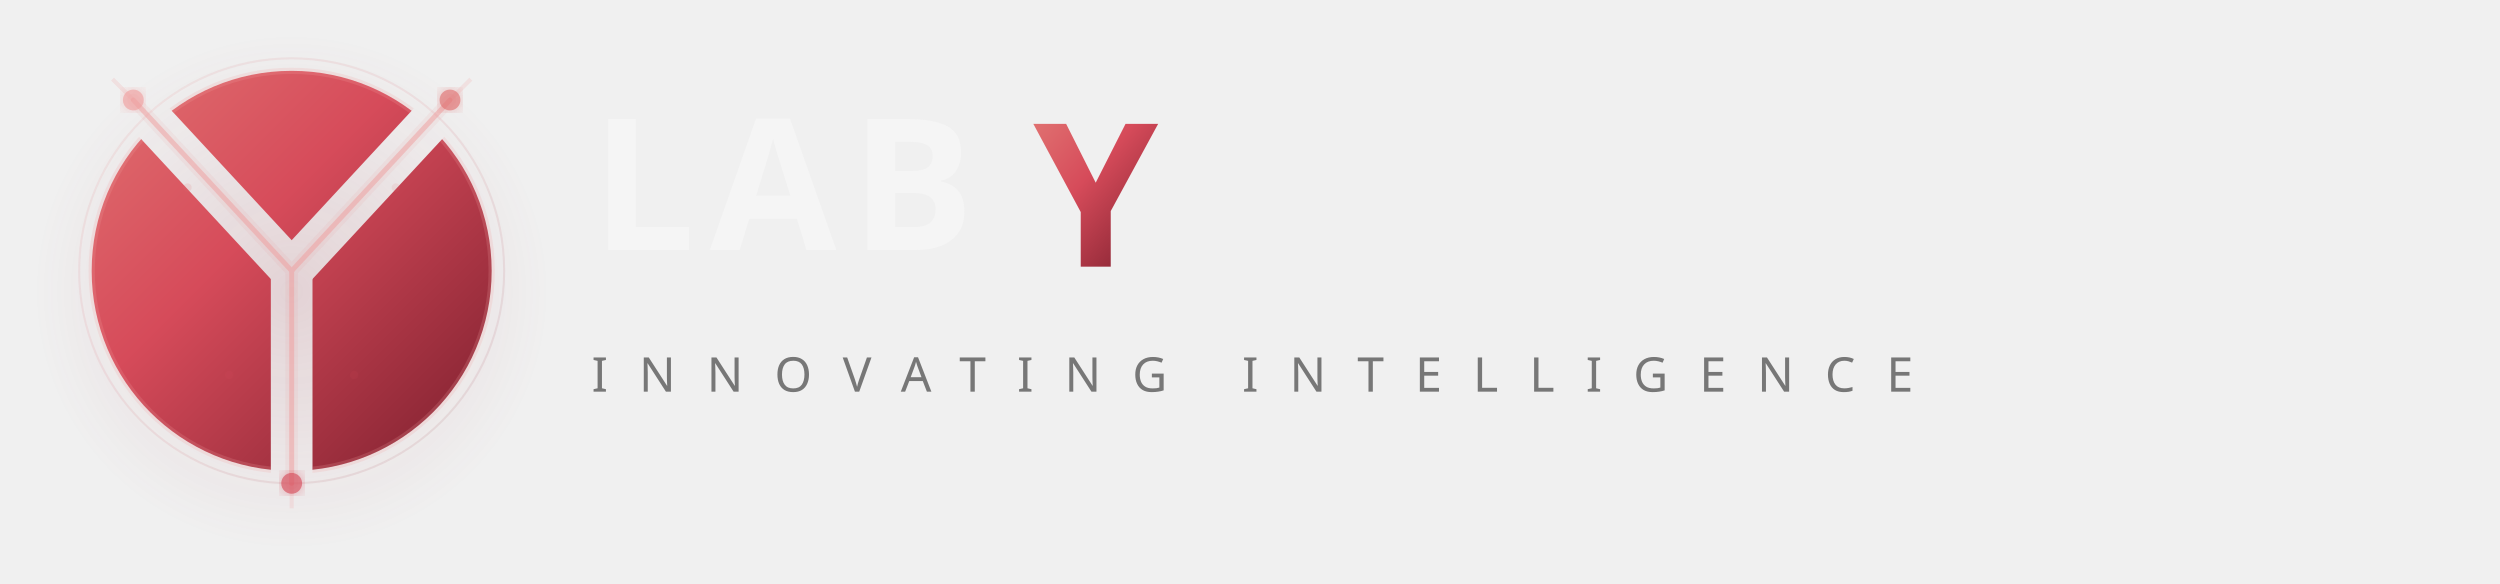
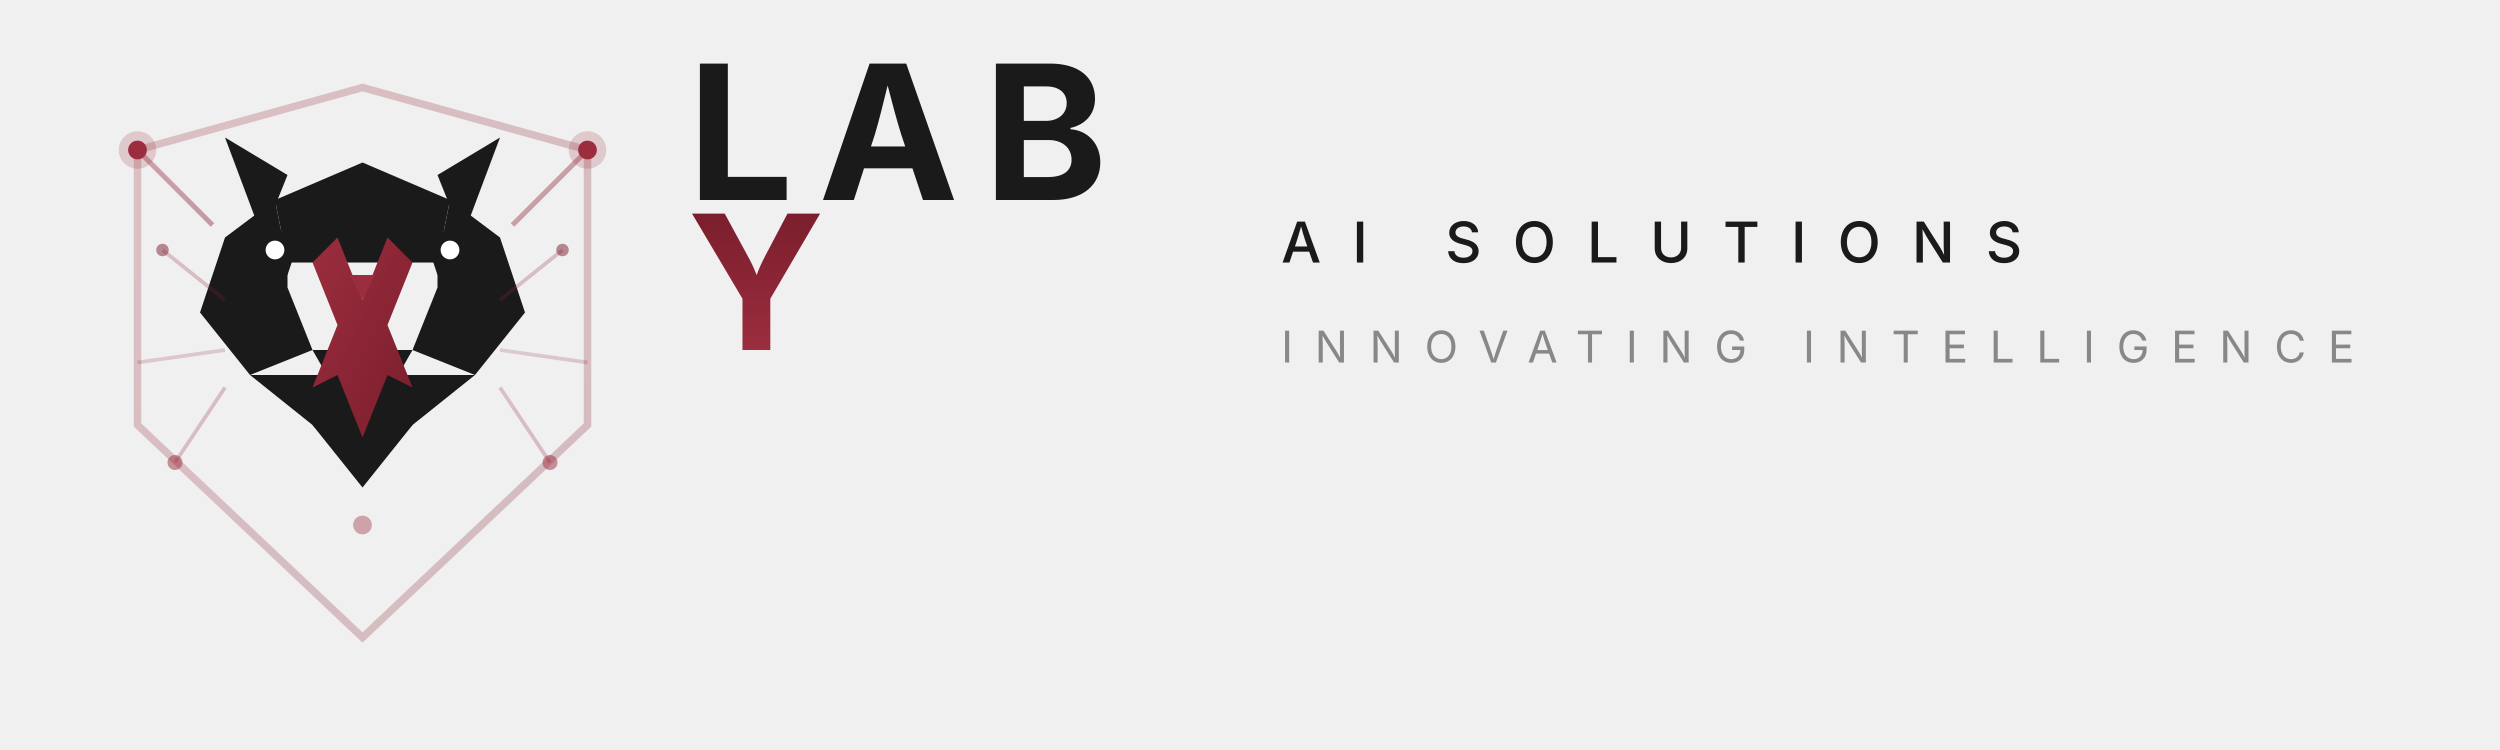
- <svg xmlns="http://www.w3.org/2000/svg" viewBox="0 0 600 140" width="600" height="140">
+ <svg xmlns="http://www.w3.org/2000/svg" viewBox="0 0 400 120" width="400" height="120">
  <defs>
-     <linearGradient id="brand1" x1="0%" y1="0%" x2="100%" y2="100%">
-       <stop offset="0%" stop-color="#e07070" />
-       <stop offset="40%" stop-color="#d64b5a" />
+     <linearGradient id="mg" x1="0%" y1="0%" x2="100%" y2="100%">
+       <stop offset="0%" stop-color="#9B2D3E" />
      <stop offset="100%" stop-color="#7B1E2D" />
    </linearGradient>
-     <linearGradient id="brand2" x1="100%" y1="0%" x2="0%" y2="100%">
-       <stop offset="0%" stop-color="#f0a0a0" />
-       <stop offset="50%" stop-color="#9B2D3E" />
-       <stop offset="100%" stop-color="#5C1420" />
+     <linearGradient id="mg2" x1="0%" y1="0%" x2="100%" y2="0%">
+       <stop offset="0%" stop-color="#9B2D3E" />
+       <stop offset="100%" stop-color="#7B1E2D" />
    </linearGradient>
-     <radialGradient id="glowBg" cx="50%" cy="50%" r="50%">
-       <stop offset="0%" stop-color="#9B2D3E" stop-opacity="0.15" />
-       <stop offset="100%" stop-color="#9B2D3E" stop-opacity="0" />
-     </radialGradient>
-     <filter id="edgeGlow">
-       <feGaussianBlur stdDeviation="2" result="blur" />
-       <feMerge>
-         <feMergeNode in="blur" />
-         <feMergeNode in="SourceGraphic" />
-       </feMerge>
-     </filter>
-     <filter id="softGlow">
-       <feGaussianBlur stdDeviation="4" result="blur" />
-       <feMerge>
-         <feMergeNode in="blur" />
-         <feMergeNode in="SourceGraphic" />
-       </feMerge>
-     </filter>
-     <mask id="yMask">
-       <rect x="0" y="0" width="140" height="140" fill="white" />
-       <g stroke="#000" stroke-width="10" stroke-linecap="round" stroke-linejoin="round">
-         <line x1="60" y1="55" x2="22" y2="14" />
-         <line x1="60" y1="55" x2="98" y2="14" />
-         <line x1="60" y1="55" x2="60" y2="106" />
-       </g>
-     </mask>
-     <style>
-       @keyframes glow {
-         0%, 100% { opacity: 0.15; }
-         50% { opacity: 0.4; }
-       }
-       @keyframes float {
-         0%, 100% { transform: translateY(0); }
-         50% { transform: translateY(-2px); }
-       }
-       @keyframes edgePulse {
-         0%, 100% { opacity: 0.3; }
-         50% { opacity: 0.7; }
-       }
-       .glow-pulse { animation: glow 3s ease-in-out infinite; transform-origin: center; }
-       .edge-pulse { animation: edgePulse 2.5s ease-in-out infinite; }
-       .float-slow { animation: float 4s ease-in-out infinite; }
-     </style>
+     <linearGradient id="mg3" x1="0%" y1="0%" x2="0%" y2="100%">
+       <stop offset="0%" stop-color="#7B1E2D" />
+       <stop offset="100%" stop-color="#9B2D3E" />
+     </linearGradient>
  </defs>
-   <circle cx="70" cy="70" r="62" fill="url(#glowBg)" />
-   <g transform="translate(10, 10)" class="float-slow">
-     <circle cx="60" cy="55" r="51" fill="none" stroke="url(#brand1)" stroke-width="0.5" opacity="0.1" />
-     <circle cx="60" cy="55" r="48" fill="url(#brand1)" mask="url(#yMask)" />
-     <g stroke="#f0a0a0" stroke-width="1.2" stroke-linecap="round" stroke-linejoin="round" fill="none" opacity="0.5" class="edge-pulse">
-       <line x1="60" y1="55" x2="22" y2="14" />
-       <line x1="60" y1="55" x2="98" y2="14" />
-       <line x1="60" y1="55" x2="60" y2="106" />
-     </g>
-     <g stroke="#e07070" stroke-width="3" stroke-linecap="round" stroke-linejoin="round" fill="none" opacity="0.08">
-       <line x1="60" y1="55" x2="22" y2="14" />
-       <line x1="60" y1="55" x2="98" y2="14" />
-       <line x1="60" y1="55" x2="60" y2="106" />
-     </g>
-     <line x1="22" y1="14" x2="17" y2="9" stroke="#f0a0a0" stroke-width="1" opacity="0.2" />
-     <line x1="98" y1="14" x2="103" y2="9" stroke="#f0a0a0" stroke-width="1" opacity="0.2" />
-     <line x1="60" y1="106" x2="60" y2="112" stroke="#f0a0a0" stroke-width="1" opacity="0.2" />
-     <circle cx="22" cy="14" r="2.5" fill="#f0a0a0" filter="url(#edgeGlow)" opacity="0.7" />
-     <circle cx="98" cy="14" r="2.5" fill="#e07070" filter="url(#edgeGlow)" opacity="0.7" />
-     <circle cx="60" cy="106" r="2.5" fill="#d64b5a" filter="url(#edgeGlow)" opacity="0.7" />
-     <circle cx="60" cy="55" r="48" fill="none" stroke="#f0a0a0" stroke-width="1.5" opacity="0.2" mask="url(#yMask)" class="glow-pulse" />
-     <circle cx="35" cy="35" r="1" fill="#e07070" opacity="0.15" />
-     <circle cx="85" cy="35" r="1" fill="#e07070" opacity="0.12" />
-     <circle cx="45" cy="80" r="1" fill="#d64b5a" opacity="0.12" />
-     <circle cx="75" cy="80" r="1" fill="#d64b5a" opacity="0.1" />
+   <g transform="translate(18,14)">
+     <polygon points="40,0 76,10 76,54 40,88 4,54 4,10" fill="none" stroke="url(#mg)" stroke-width="1.2" opacity="0.25" />
+     <polygon points="18,8 28,14 24,24" fill="#1A1A1A" />
+     <polygon points="62,8 52,14 56,24" fill="#1A1A1A" />
+     <polygon points="40,12 54,18 52,28 28,28 26,18" fill="#1A1A1A" />
+     <polygon points="26,18 18,24 14,36 22,46 32,42 28,32 28,28" fill="#1A1A1A" />
+     <polygon points="52,28 52,32 48,42 58,46 66,36 62,24 54,18" fill="#1A1A1A" />
+     <polygon points="32,42 40,56 48,42" fill="#1A1A1A" />
+     <polygon points="22,46 32,54 40,62 48,54 58,46" fill="#1A1A1A" />
+     <polygon points="32,54 40,64 48,54" fill="#1A1A1A" />
+     <polygon points="40,34 36,24 32,28 36,38 32,48 36,46 40,56 44,46 48,48 44,38 48,28 44,24" fill="url(#mg)" />
+     <polygon points="24,22 30,24 28,30 22,28" fill="#1A1A1A" />
+     <circle cx="26" cy="26" r="1.5" fill="#fff" />
+     <polygon points="56,22 50,24 52,30 58,28" fill="#1A1A1A" />
+     <circle cx="54" cy="26" r="1.5" fill="#fff" />
+     <polygon points="38,30 42,30 40,34" fill="#9B2D3E" />
+     <line x1="4" y1="10" x2="16" y2="22" stroke="url(#mg)" stroke-width="0.8" opacity="0.4" />
+     <circle cx="4" cy="10" r="1.5" fill="#9B2D3E" />
+     <circle cx="4" cy="10" r="3" fill="#9B2D3E" opacity="0.2" />
+     <line x1="8" y1="26" x2="18" y2="34" stroke="url(#mg)" stroke-width="0.6" opacity="0.25" />
+     <circle cx="8" cy="26" r="1" fill="#7B1E2D" opacity="0.5" />
+     <line x1="4" y1="44" x2="18" y2="42" stroke="url(#mg)" stroke-width="0.6" opacity="0.2" />
+     <line x1="76" y1="10" x2="64" y2="22" stroke="url(#mg)" stroke-width="0.8" opacity="0.4" />
+     <circle cx="76" cy="10" r="1.5" fill="#9B2D3E" />
+     <circle cx="76" cy="10" r="3" fill="#9B2D3E" opacity="0.2" />
+     <line x1="72" y1="26" x2="62" y2="34" stroke="url(#mg)" stroke-width="0.6" opacity="0.25" />
+     <circle cx="72" cy="26" r="1" fill="#7B1E2D" opacity="0.5" />
+     <line x1="76" y1="44" x2="62" y2="42" stroke="url(#mg)" stroke-width="0.6" opacity="0.2" />
+     <line x1="18" y1="48" x2="10" y2="60" stroke="url(#mg)" stroke-width="0.6" opacity="0.25" />
+     <circle cx="10" cy="60" r="1.2" fill="#9B2D3E" opacity="0.5" />
+     <line x1="62" y1="48" x2="70" y2="60" stroke="url(#mg)" stroke-width="0.6" opacity="0.25" />
+     <circle cx="70" cy="60" r="1.2" fill="#9B2D3E" opacity="0.5" />
+     <circle cx="40" cy="70" r="1.5" fill="#9B2D3E" opacity="0.4" />
+     <line x1="40" y1="64" x2="40" y2="70" stroke="url(#mg)" stroke-width="0.6" opacity="0.3" />
+     <line x1="40" y1="70" x2="40" y2="78" stroke="url(#mg)" stroke-width="0.5" opacity="0.15" />
  </g>
-   <text x="142" y="60" font-family="'Segoe UI', system-ui, -apple-system, sans-serif" font-size="44" font-weight="700" fill="#f5f5f5" letter-spacing="3.5">LAB</text>
-   <text x="248" y="64" font-family="'Segoe UI', system-ui, -apple-system, sans-serif" font-size="48" font-weight="800" fill="url(#brand1)" letter-spacing="4">Y</text>
-   <text x="142" y="94" font-family="'Segoe UI', system-ui, -apple-system, sans-serif" font-size="11.5" fill="#777777" letter-spacing="7.5" font-weight="500">INNOVATING INTELLIGENCE</text>
-   <line x1="142" y1="111" x2="370" y2="111" stroke="url(#brand1)" stroke-width="1" opacity="0.15" />
+   <g transform="translate(110,32)">
+     <text x="0" y="0" font-family="'Sora','Inter',-apple-system,sans-serif" font-size="30" font-weight="700" fill="#1A1A1A" letter-spacing="4">LAB</text>
+     <text x="0" y="24" font-family="'Sora','Inter',-apple-system,sans-serif" font-size="30" font-weight="700" fill="url(#mg3)" letter-spacing="4">Y</text>
+     <line x1="83" y1="-4" x2="83" y2="26" stroke="url(#mg2)" stroke-width="1.5" opacity="0.3" />
+     <text x="95" y="10" font-family="'Space Grotesk','Inter',-apple-system,sans-serif" font-size="9" font-weight="500" fill="#1A1A1A" letter-spacing="5">AI SOLUTIONS</text>
+     <text x="95" y="26" font-family="'Space Grotesk','Inter',-apple-system,sans-serif" font-size="7" font-weight="400" fill="#888" letter-spacing="3.5">INNOVATING INTELLIGENCE</text>
+   </g>
+   <line x1="110" y1="76" x2="380" y2="76" stroke="url(#mg2)" stroke-width="0.5" opacity="0.2" />
</svg>
